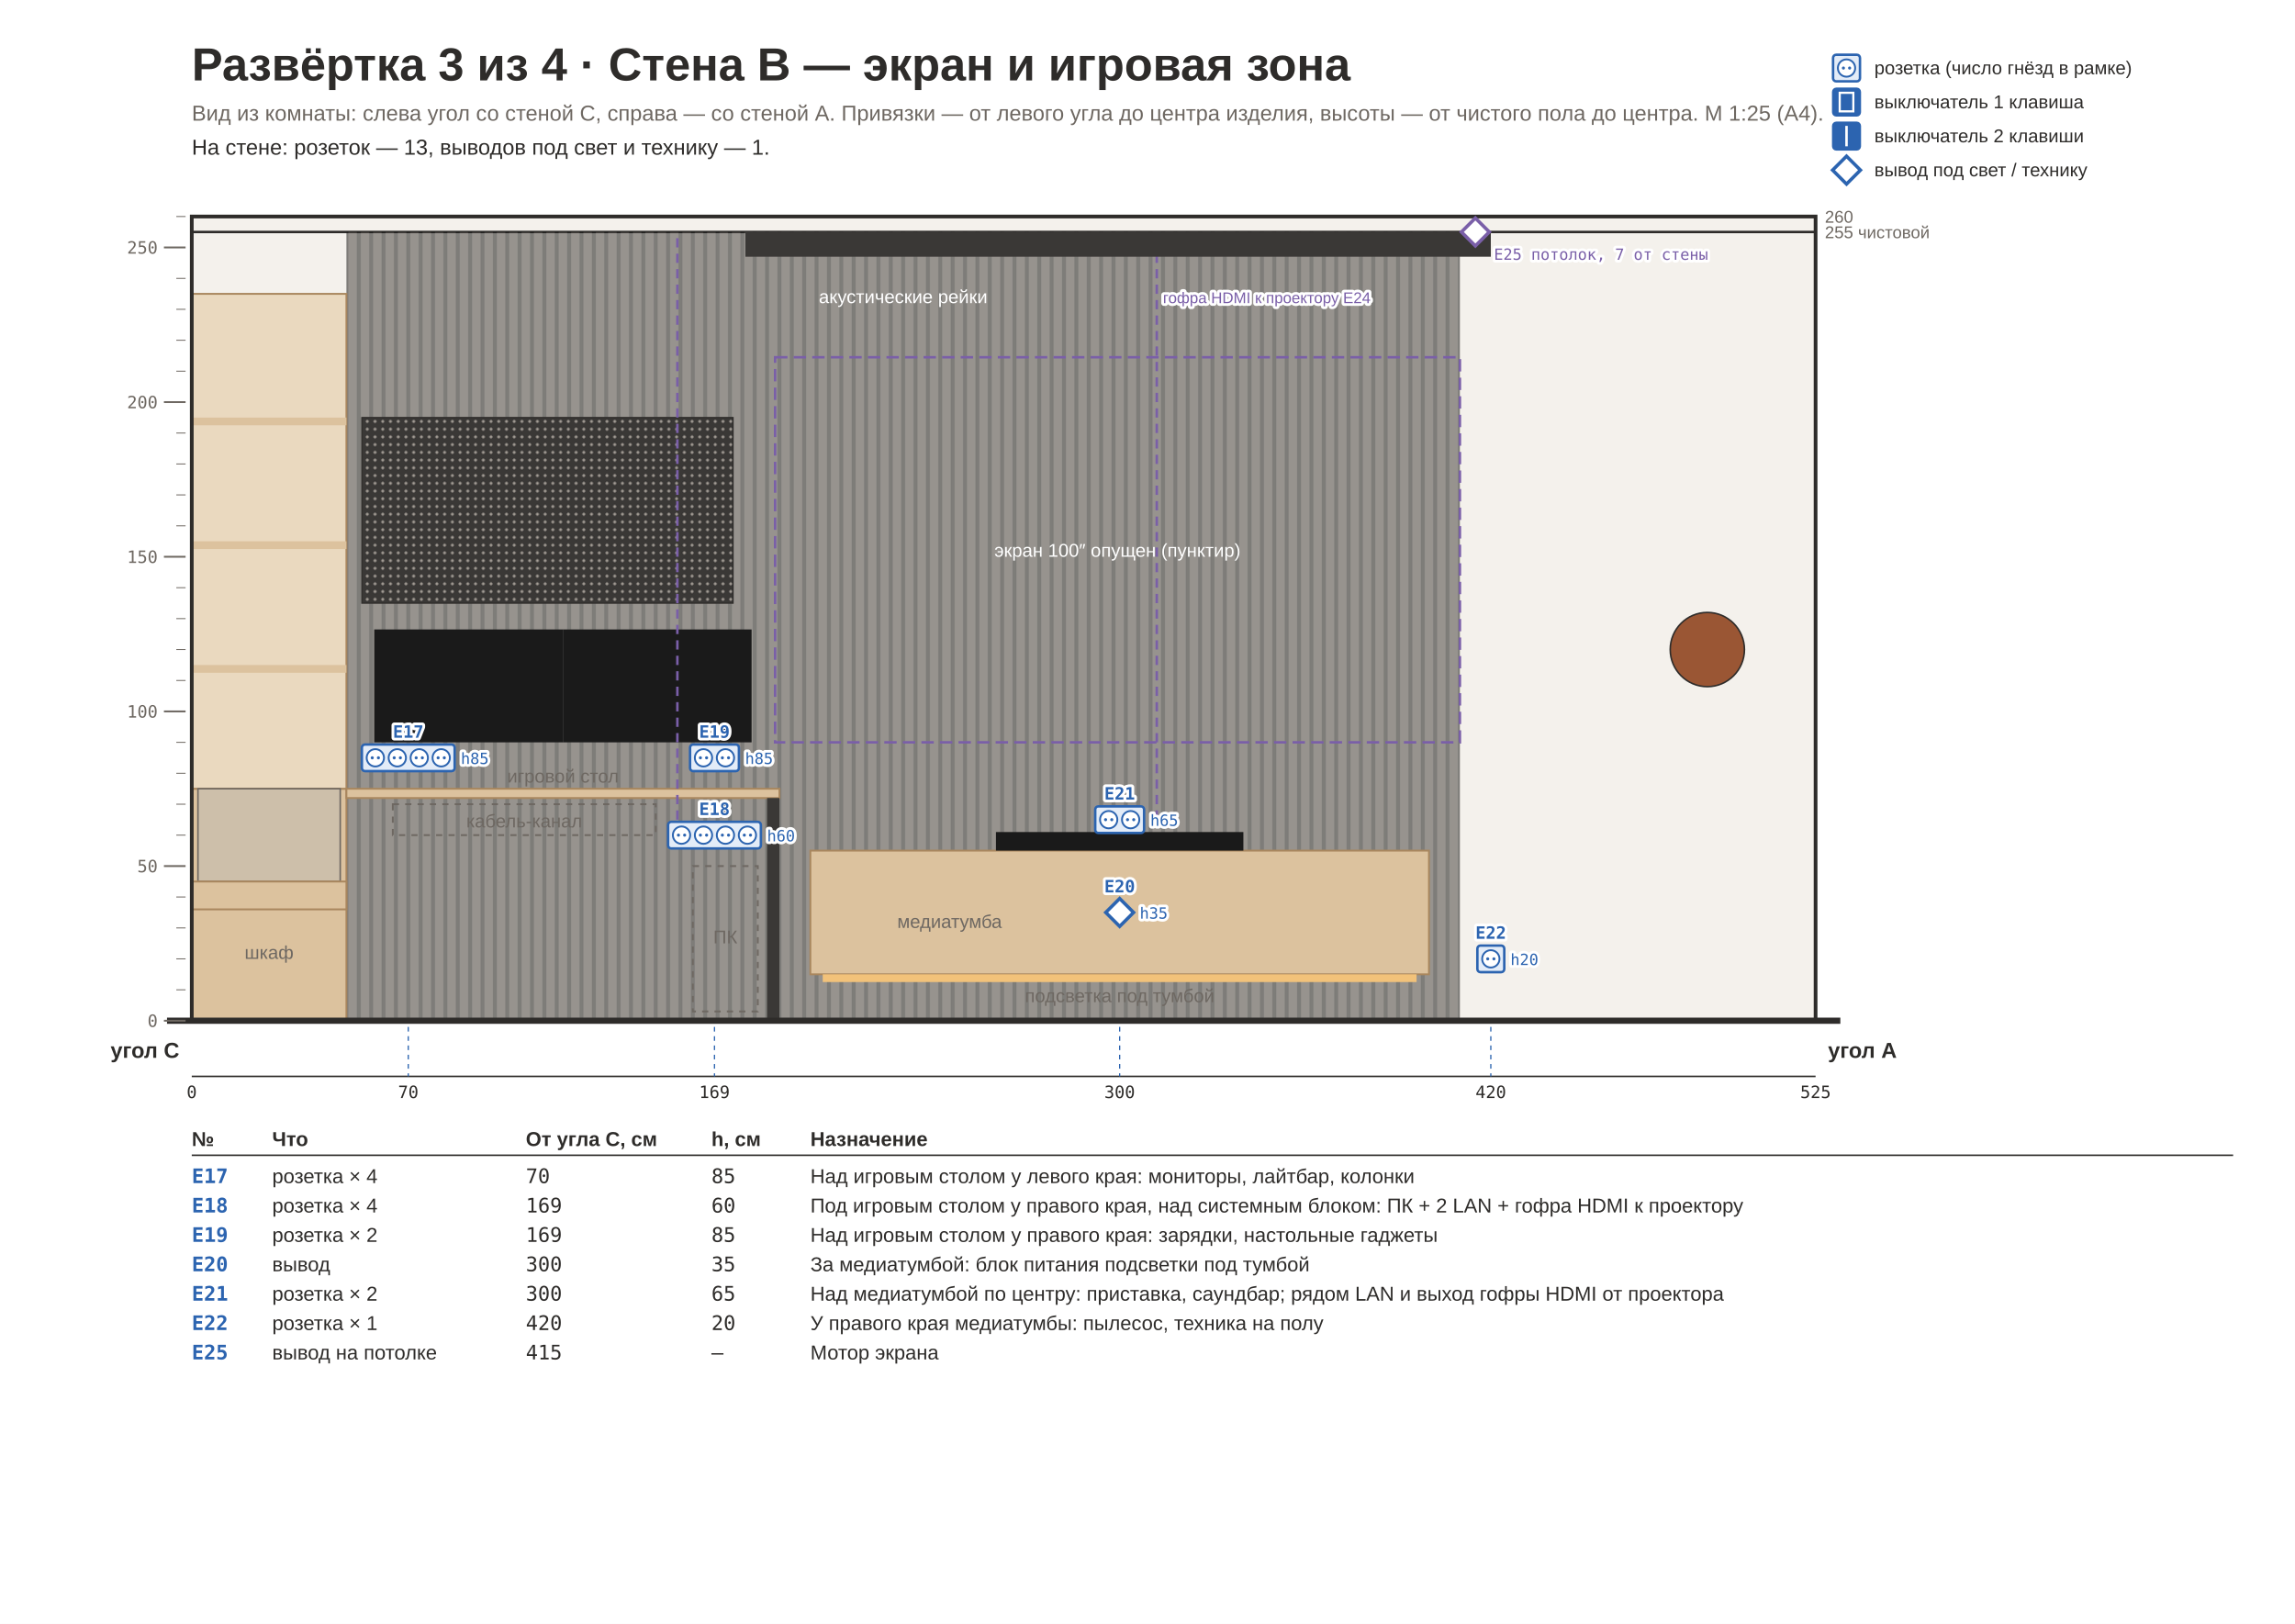
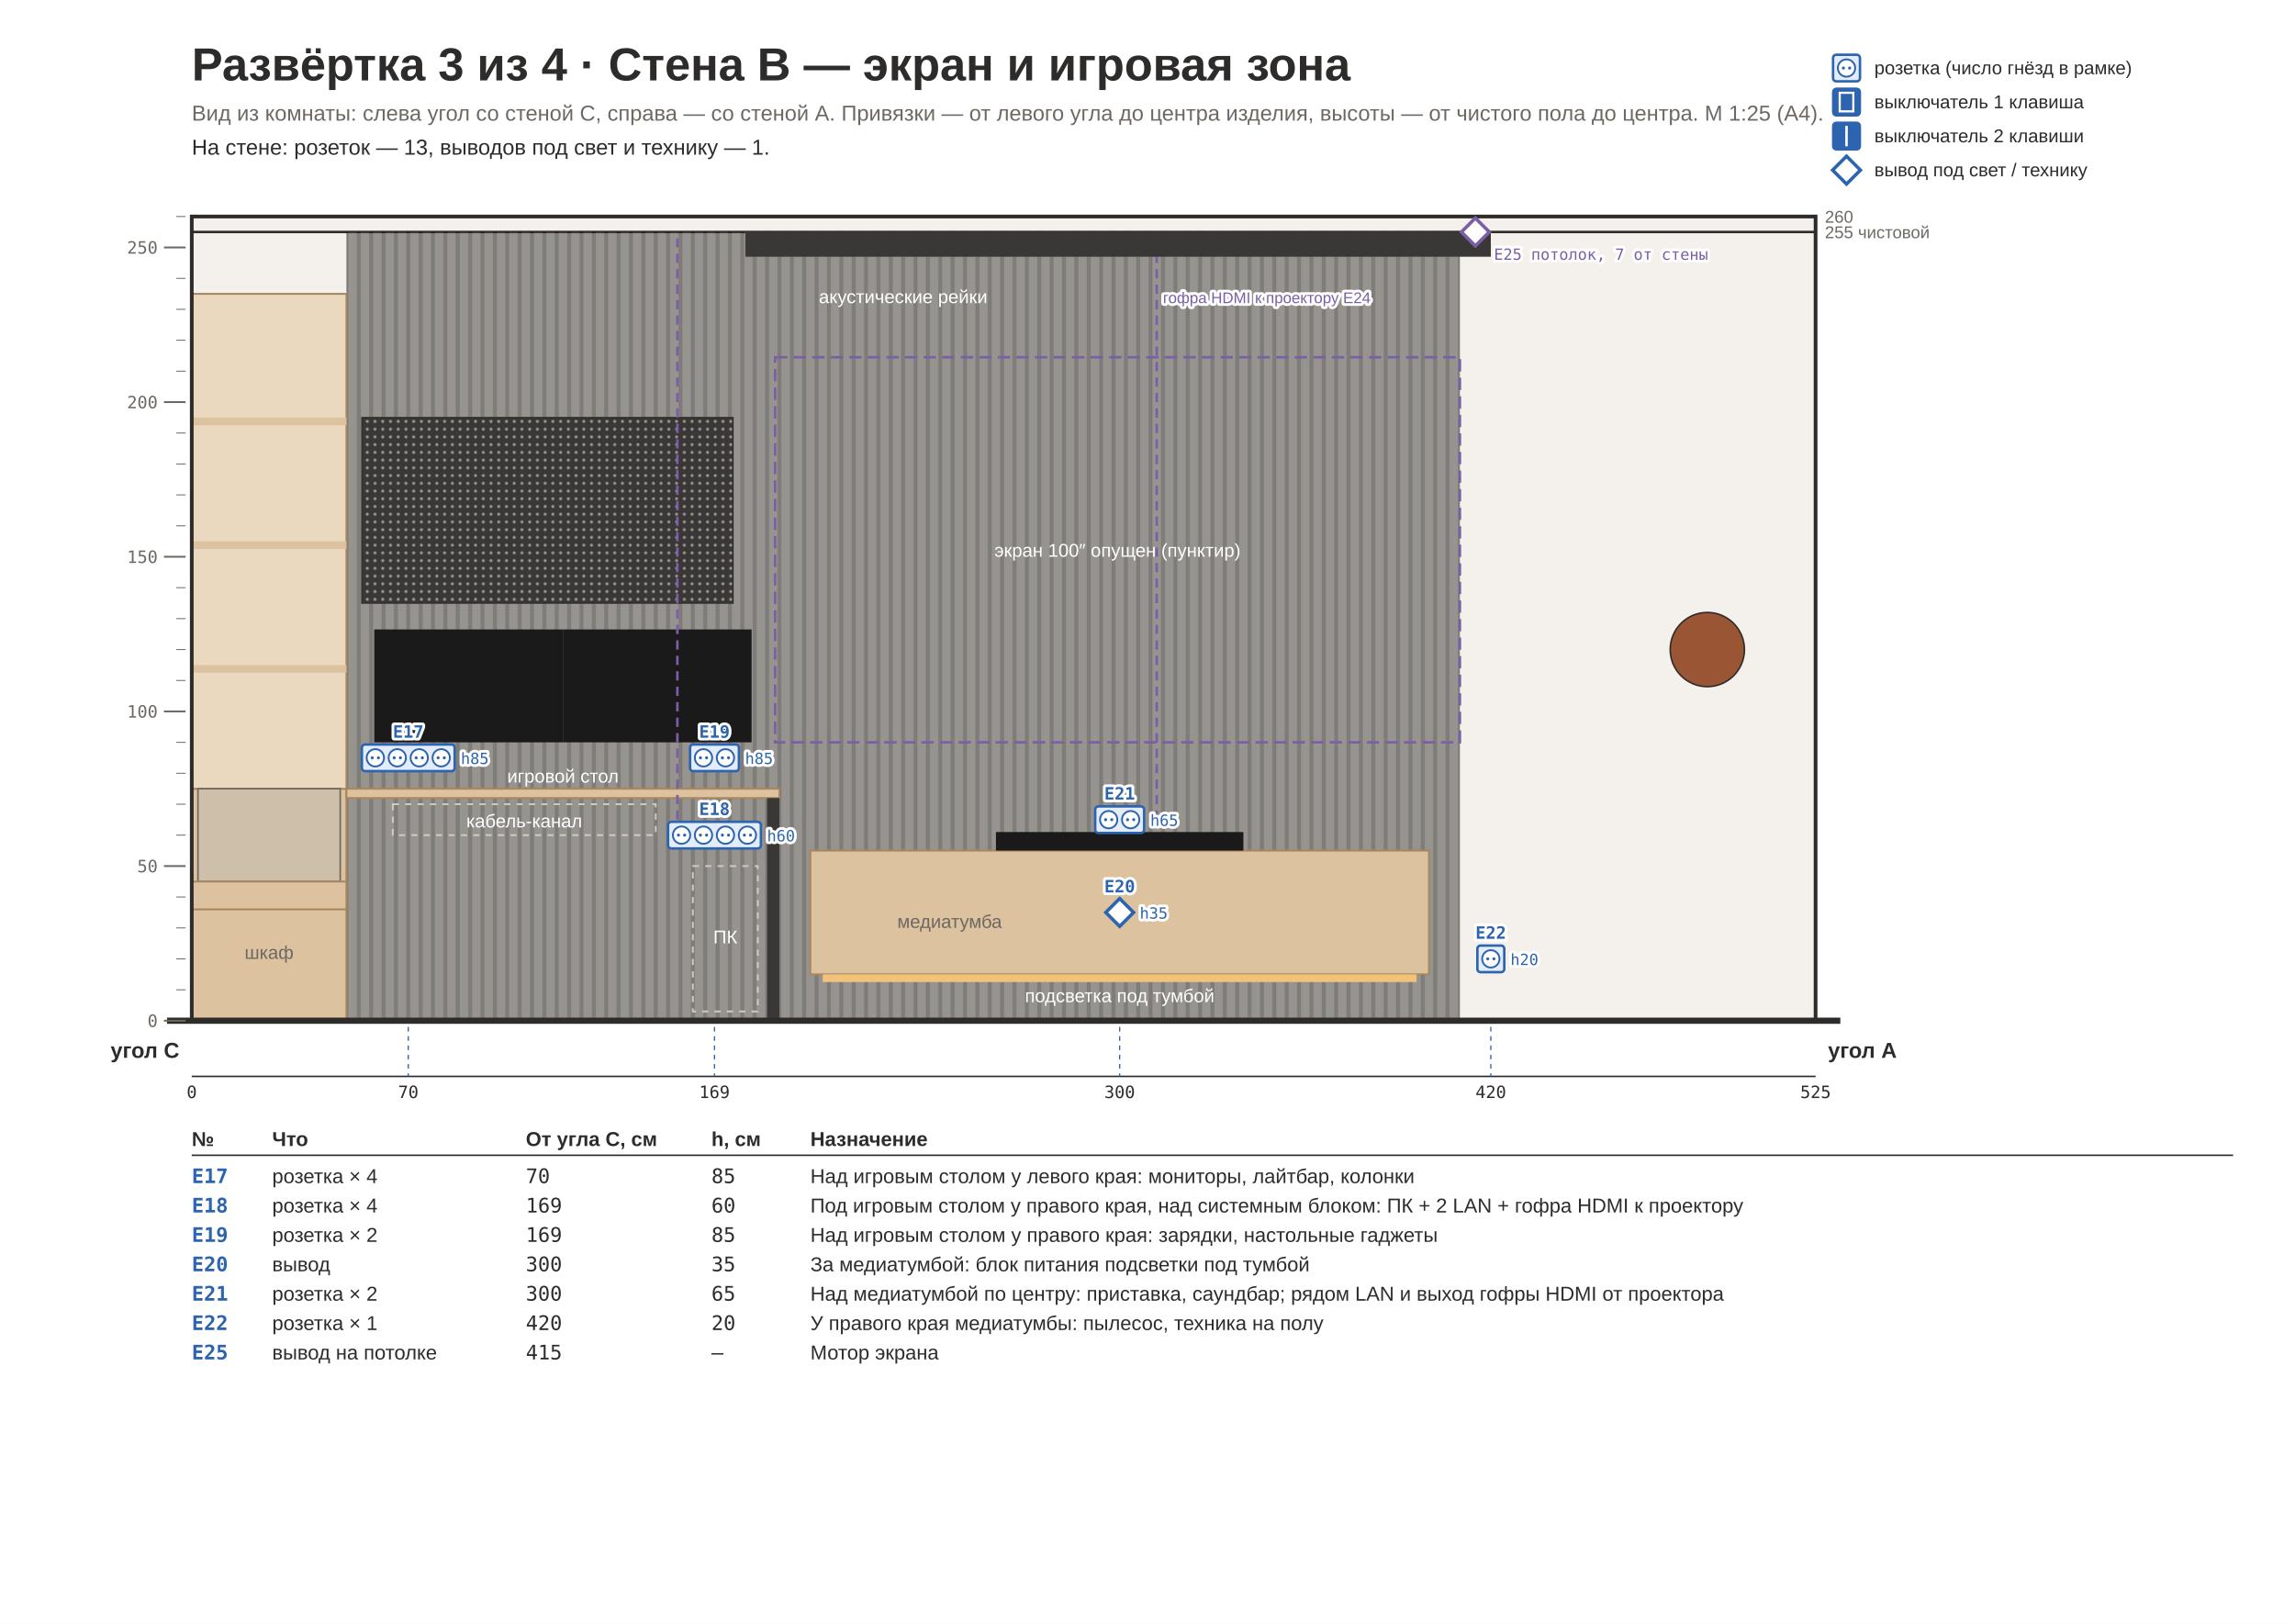
<svg xmlns="http://www.w3.org/2000/svg" viewBox="0 0 742 525" width="296.8mm" height="210mm" font-family="Golos Text, 'PT Sans', Arial, sans-serif">
  <defs>
    <pattern id="slats" width="4" height="4" patternUnits="userSpaceOnUse">
      <rect width="4" height="4" fill="#1E1D1C" />
      <rect x="0.65" width="2.7" height="4" fill="#4A4642" />
    </pattern>
    <pattern id="perf" width="3" height="3" patternUnits="userSpaceOnUse">
      <rect width="3" height="3" fill="#4A4642" />
      <rect x="0.8" y="0.8" width="1.4" height="1.4" fill="#8E8983" />
    </pattern>
    <pattern id="peg" width="2.5" height="2.5" patternUnits="userSpaceOnUse">
      <rect width="2.5" height="2.5" fill="#3A3836" />
      <circle cx="1.25" cy="1.25" r="0.5" fill="#9A948D" />
    </pattern>
  </defs>
  <rect width="742" height="525" fill="#FFFFFF" />
  <text x="62" y="26" font-size="15" font-weight="800" fill="#2E2C2A">Развёртка 3 из 4 · Стена B — экран и игровая зона</text>
  <text x="62" y="39" font-size="7" fill="#6E6862">Вид из комнаты: слева угол со стеной C, справа — со стеной A. Привязки — от левого угла до центра изделия, высоты — от чистого пола до центра. М 1:25 (A4).</text>
  <text x="62" y="50" font-size="7" fill="#2E2C2A">На стене: розеток — 13, выводов под свет и технику — 1.</text>
  <rect x="62" y="70" width="525" height="260" fill="#F4F1EC" stroke="none" />
  <line x1="62" y1="75" x2="587" y2="75" stroke="#2E2C2A" stroke-width="0.8" />
  <line x1="62" y1="70" x2="587" y2="70" stroke="#6E6862" stroke-width="0.5" stroke-dasharray="4 2" />
  <text x="590" y="77" font-size="5.5" fill="#6E6862">255 чистовой</text>
  <text x="590" y="72" font-size="5.5" fill="#6E6862">260</text>
-   <rect x="112" y="75" width="360" height="255" fill="url(#slats)" stroke="none" opacity="0.55" />
-   <text x="292" y="98" font-size="6" fill="#FFFFFF" text-anchor="middle">акустические рейки</text>
-   <rect x="62" y="255" width="50" height="75" fill="#DCC29E" stroke="#A9875E" stroke-width="0.6" />
-   <rect x="62" y="95" width="50" height="160" fill="#EAD9BF" stroke="#A9875E" stroke-width="0.6" />
-   <rect x="62" y="215" width="50" height="2.5" fill="#DCC29E" />
-   <rect x="62" y="175" width="50" height="2.5" fill="#DCC29E" />
-   <rect x="62" y="135" width="50" height="2.5" fill="#DCC29E" />
-   <rect x="64" y="255" width="46" height="30" fill="#CDBFAA" stroke="#6E6862" stroke-width="0.5" />
-   <rect x="62" y="285" width="50" height="9" fill="#DCC29E" stroke="#A9875E" stroke-width="0.6" />
-   <text x="87" y="310" font-size="6" fill="#6E6862" text-anchor="middle">шкаф</text>
-   <rect x="112" y="255" width="140" height="3" fill="#DCC29E" stroke="#A9875E" stroke-width="0.6" />
-   <rect x="248" y="258" width="4" height="72" fill="#3A3836" />
-   <rect x="224" y="280" width="21" height="47" fill="none" stroke="#6E6862" stroke-width="0.6" stroke-dasharray="2 2" />
-   <text x="234.5" y="305" font-size="6" fill="#6E6862" text-anchor="middle">ПК</text>
-   <rect x="127" y="260" width="85" height="10" fill="none" stroke="#6E6862" stroke-width="0.6" stroke-dasharray="2 2" />
-   <text x="169.5" y="267.5" font-size="6" fill="#6E6862" text-anchor="middle">кабель-канал</text>
-   <rect x="182" y="203.5" width="61" height="36.5" fill="#1A1A1A" />
-   <rect x="121" y="203.5" width="61" height="36.5" fill="#1A1A1A" />
-   <rect x="117" y="135" width="120" height="60" fill="url(#peg)" stroke="#2E2C2A" stroke-width="0.4" />
-   <text x="182" y="253" font-size="6" fill="#6E6862" text-anchor="middle">игровой стол</text>
-   <rect x="262" y="275" width="200" height="40" fill="#DCC29E" stroke="#A9875E" stroke-width="0.6" />
-   <rect x="322" y="269" width="80" height="6" fill="#1A1A1A" />
-   <text x="307" y="300" font-size="6" fill="#6E6862" text-anchor="middle">медиатумба</text>
-   <rect x="266" y="315" width="192" height="2.5" fill="#F2C27A" stroke="none" />
-   <text x="362" y="324" font-size="6" fill="#6E6862" text-anchor="middle">подсветка под тумбой</text>
-   <line x1="374" y1="265" x2="374" y2="75" stroke="#7A5FA8" stroke-width="0.8" stroke-dasharray="3 2" />
-   <line x1="219" y1="270" x2="219" y2="75" stroke="#7A5FA8" stroke-width="0.8" stroke-dasharray="3 2" />
-   <text x="376" y="98" font-size="5" fill="#7A5FA8" stroke="#FFFFFF" stroke-width="1.8" stroke-linejoin="round" paint-order="stroke">гофра HDMI к проектору E24</text>
-   <rect x="241" y="75" width="241" height="8" fill="#3A3836" />
-   <rect x="250.6" y="115.5" width="221.4" height="124.5" fill="none" stroke="#7A5FA8" stroke-width="0.8" stroke-dasharray="4 2" />
-   <text x="361.3" y="180" font-size="6" fill="#FFFFFF" text-anchor="middle">экран 100″ опущен (пунктир)</text>
-   <circle cx="552" cy="210" r="12" fill="#9A5634" stroke="#2E2C2A" stroke-width="0.5" />
+   <g class="furniture">
+     <rect x="112" y="75" width="360" height="255" fill="url(#slats)" stroke="none" opacity="0.55" />
+     <text x="292" y="98" font-size="6" fill="#FFFFFF" text-anchor="middle">акустические рейки</text>
+     <rect x="62" y="255" width="50" height="75" fill="#DCC29E" stroke="#A9875E" stroke-width="0.6" />
+     <rect x="62" y="95" width="50" height="160" fill="#EAD9BF" stroke="#A9875E" stroke-width="0.6" />
+     <rect x="62" y="215" width="50" height="2.5" fill="#DCC29E" />
+     <rect x="62" y="175" width="50" height="2.5" fill="#DCC29E" />
+     <rect x="62" y="135" width="50" height="2.5" fill="#DCC29E" />
+     <rect x="64" y="255" width="46" height="30" fill="#CDBFAA" stroke="#6E6862" stroke-width="0.5" />
+     <rect x="62" y="285" width="50" height="9" fill="#DCC29E" stroke="#A9875E" stroke-width="0.6" />
+     <text x="87" y="310" font-size="6" fill="#6E6862" text-anchor="middle">шкаф</text>
+     <rect x="112" y="255" width="140" height="3" fill="#DCC29E" stroke="#A9875E" stroke-width="0.6" />
+     <rect x="248" y="258" width="4" height="72" fill="#3A3836" />
+     <rect x="224" y="280" width="21" height="47" fill="none" stroke="#CFC9C0" stroke-width="0.6" stroke-dasharray="2 2" />
+     <text x="234.5" y="305" font-size="6" fill="#FFFFFF" text-anchor="middle">ПК</text>
+     <rect x="127" y="260" width="85" height="10" fill="none" stroke="#CFC9C0" stroke-width="0.6" stroke-dasharray="2 2" />
+     <text x="169.5" y="267.5" font-size="6" fill="#FFFFFF" text-anchor="middle">кабель-канал</text>
+     <rect x="182" y="203.5" width="61" height="36.5" fill="#1A1A1A" />
+     <rect x="121" y="203.5" width="61" height="36.5" fill="#1A1A1A" />
+     <rect x="117" y="135" width="120" height="60" fill="url(#peg)" stroke="#2E2C2A" stroke-width="0.4" />
+     <text x="182" y="253" font-size="6" fill="#FFFFFF" text-anchor="middle">игровой стол</text>
+     <rect x="262" y="275" width="200" height="40" fill="#DCC29E" stroke="#A9875E" stroke-width="0.6" />
+     <rect x="322" y="269" width="80" height="6" fill="#1A1A1A" />
+     <text x="307" y="300" font-size="6" fill="#6E6862" text-anchor="middle">медиатумба</text>
+     <rect x="266" y="315" width="192" height="2.5" fill="#F2C27A" stroke="none" />
+     <text x="362" y="324" font-size="6" fill="#FFFFFF" text-anchor="middle">подсветка под тумбой</text>
+     <line x1="374" y1="265" x2="374" y2="75" stroke="#7A5FA8" stroke-width="0.8" stroke-dasharray="3 2" />
+     <line x1="219" y1="270" x2="219" y2="75" stroke="#7A5FA8" stroke-width="0.8" stroke-dasharray="3 2" />
+     <text x="376" y="98" font-size="5" fill="#7A5FA8" stroke="#FFFFFF" stroke-width="1.8" stroke-linejoin="round" paint-order="stroke">гофра HDMI к проектору E24</text>
+     <rect x="241" y="75" width="241" height="8" fill="#3A3836" />
+     <rect x="250.6" y="115.5" width="221.4" height="124.5" fill="none" stroke="#7A5FA8" stroke-width="0.8" stroke-dasharray="4 2" />
+     <text x="361.3" y="180" font-size="6" fill="#FFFFFF" text-anchor="middle">экран 100″ опущен (пунктир)</text>
+     <circle cx="552" cy="210" r="12" fill="#9A5634" stroke="#2E2C2A" stroke-width="0.5" />
+   </g>
  <rect x="62" y="70" width="525" height="260" fill="none" stroke="#2E2C2A" stroke-width="1.2" />
  <line x1="54" y1="330" x2="595" y2="330" stroke="#2E2C2A" stroke-width="2" />
  <text x="58" y="342" font-size="7" font-weight="700" text-anchor="end" fill="#2E2C2A">угол C</text>
  <text x="591" y="342" font-size="7" font-weight="700" fill="#2E2C2A">угол A</text>
  <line x1="53" y1="330" x2="60" y2="330" stroke="#6E6862" stroke-width="0.6" />
  <text x="51" y="332" font-family="'JetBrains Mono', 'DejaVu Sans Mono', monospace" font-size="5.5" text-anchor="end" fill="#6E6862">0</text>
  <line x1="57" y1="320" x2="60" y2="320" stroke="#6E6862" stroke-width="0.3" />
  <line x1="57" y1="310" x2="60" y2="310" stroke="#6E6862" stroke-width="0.3" />
  <line x1="57" y1="300" x2="60" y2="300" stroke="#6E6862" stroke-width="0.3" />
  <line x1="57" y1="290" x2="60" y2="290" stroke="#6E6862" stroke-width="0.3" />
  <line x1="53" y1="280" x2="60" y2="280" stroke="#6E6862" stroke-width="0.6" />
  <text x="51" y="282" font-family="'JetBrains Mono', 'DejaVu Sans Mono', monospace" font-size="5.5" text-anchor="end" fill="#6E6862">50</text>
  <line x1="57" y1="270" x2="60" y2="270" stroke="#6E6862" stroke-width="0.3" />
  <line x1="57" y1="260" x2="60" y2="260" stroke="#6E6862" stroke-width="0.3" />
  <line x1="57" y1="250" x2="60" y2="250" stroke="#6E6862" stroke-width="0.3" />
  <line x1="57" y1="240" x2="60" y2="240" stroke="#6E6862" stroke-width="0.3" />
  <line x1="53" y1="230" x2="60" y2="230" stroke="#6E6862" stroke-width="0.6" />
  <text x="51" y="232" font-family="'JetBrains Mono', 'DejaVu Sans Mono', monospace" font-size="5.5" text-anchor="end" fill="#6E6862">100</text>
  <line x1="57" y1="220" x2="60" y2="220" stroke="#6E6862" stroke-width="0.3" />
  <line x1="57" y1="210" x2="60" y2="210" stroke="#6E6862" stroke-width="0.3" />
  <line x1="57" y1="200" x2="60" y2="200" stroke="#6E6862" stroke-width="0.3" />
  <line x1="57" y1="190" x2="60" y2="190" stroke="#6E6862" stroke-width="0.3" />
  <line x1="53" y1="180" x2="60" y2="180" stroke="#6E6862" stroke-width="0.6" />
  <text x="51" y="182" font-family="'JetBrains Mono', 'DejaVu Sans Mono', monospace" font-size="5.5" text-anchor="end" fill="#6E6862">150</text>
  <line x1="57" y1="170" x2="60" y2="170" stroke="#6E6862" stroke-width="0.3" />
  <line x1="57" y1="160" x2="60" y2="160" stroke="#6E6862" stroke-width="0.3" />
  <line x1="57" y1="150" x2="60" y2="150" stroke="#6E6862" stroke-width="0.3" />
  <line x1="57" y1="140" x2="60" y2="140" stroke="#6E6862" stroke-width="0.3" />
  <line x1="53" y1="130" x2="60" y2="130" stroke="#6E6862" stroke-width="0.6" />
  <text x="51" y="132" font-family="'JetBrains Mono', 'DejaVu Sans Mono', monospace" font-size="5.5" text-anchor="end" fill="#6E6862">200</text>
  <line x1="57" y1="120" x2="60" y2="120" stroke="#6E6862" stroke-width="0.3" />
  <line x1="57" y1="110" x2="60" y2="110" stroke="#6E6862" stroke-width="0.3" />
  <line x1="57" y1="100" x2="60" y2="100" stroke="#6E6862" stroke-width="0.3" />
  <line x1="57" y1="90" x2="60" y2="90" stroke="#6E6862" stroke-width="0.3" />
  <line x1="53" y1="80" x2="60" y2="80" stroke="#6E6862" stroke-width="0.6" />
  <text x="51" y="82" font-family="'JetBrains Mono', 'DejaVu Sans Mono', monospace" font-size="5.5" text-anchor="end" fill="#6E6862">250</text>
  <line x1="57" y1="70" x2="60" y2="70" stroke="#6E6862" stroke-width="0.3" />
-   <rect x="117" y="240.7" width="30" height="8.6" rx="1" fill="#E3ECF8" stroke="#2C64B0" stroke-width="0.8" />
-   <circle cx="121.35" cy="245" r="2.8" fill="#FFFFFF" stroke="#2C64B0" stroke-width="0.6" />
-   <circle cx="120.35" cy="245" r="0.5" fill="#2C64B0" />
-   <circle cx="122.35" cy="245" r="0.5" fill="#2C64B0" />
-   <circle cx="128.45" cy="245" r="2.8" fill="#FFFFFF" stroke="#2C64B0" stroke-width="0.6" />
-   <circle cx="127.45" cy="245" r="0.5" fill="#2C64B0" />
-   <circle cx="129.45" cy="245" r="0.5" fill="#2C64B0" />
-   <circle cx="135.55" cy="245" r="2.8" fill="#FFFFFF" stroke="#2C64B0" stroke-width="0.6" />
-   <circle cx="134.55" cy="245" r="0.5" fill="#2C64B0" />
-   <circle cx="136.55" cy="245" r="0.5" fill="#2C64B0" />
-   <circle cx="142.65" cy="245" r="2.8" fill="#FFFFFF" stroke="#2C64B0" stroke-width="0.6" />
-   <circle cx="141.65" cy="245" r="0.5" fill="#2C64B0" />
-   <circle cx="143.65" cy="245" r="0.5" fill="#2C64B0" />
-   <rect x="216" y="265.7" width="30" height="8.6" rx="1" fill="#E3ECF8" stroke="#2C64B0" stroke-width="0.8" />
-   <circle cx="220.35" cy="270" r="2.8" fill="#FFFFFF" stroke="#2C64B0" stroke-width="0.6" />
-   <circle cx="219.35" cy="270" r="0.5" fill="#2C64B0" />
-   <circle cx="221.35" cy="270" r="0.5" fill="#2C64B0" />
-   <circle cx="227.45" cy="270" r="2.8" fill="#FFFFFF" stroke="#2C64B0" stroke-width="0.6" />
-   <circle cx="226.45" cy="270" r="0.5" fill="#2C64B0" />
-   <circle cx="228.45" cy="270" r="0.5" fill="#2C64B0" />
-   <circle cx="234.55" cy="270" r="2.8" fill="#FFFFFF" stroke="#2C64B0" stroke-width="0.6" />
-   <circle cx="233.55" cy="270" r="0.5" fill="#2C64B0" />
-   <circle cx="235.55" cy="270" r="0.5" fill="#2C64B0" />
-   <circle cx="241.65" cy="270" r="2.8" fill="#FFFFFF" stroke="#2C64B0" stroke-width="0.6" />
-   <circle cx="240.65" cy="270" r="0.5" fill="#2C64B0" />
-   <circle cx="242.65" cy="270" r="0.5" fill="#2C64B0" />
-   <rect x="223.1" y="240.7" width="15.8" height="8.6" rx="1" fill="#E3ECF8" stroke="#2C64B0" stroke-width="0.8" />
-   <circle cx="227.45" cy="245" r="2.8" fill="#FFFFFF" stroke="#2C64B0" stroke-width="0.6" />
-   <circle cx="226.45" cy="245" r="0.5" fill="#2C64B0" />
-   <circle cx="228.45" cy="245" r="0.5" fill="#2C64B0" />
-   <circle cx="234.55" cy="245" r="2.8" fill="#FFFFFF" stroke="#2C64B0" stroke-width="0.6" />
-   <circle cx="233.55" cy="245" r="0.5" fill="#2C64B0" />
-   <circle cx="235.55" cy="245" r="0.5" fill="#2C64B0" />
-   <path d="M 362 290.5 L 366.5 295 L 362 299.5 L 357.5 295 Z" fill="#FFFFFF" stroke="#2C64B0" stroke-width="1.1" />
-   <rect x="354.1" y="260.7" width="15.8" height="8.6" rx="1" fill="#E3ECF8" stroke="#2C64B0" stroke-width="0.8" />
-   <circle cx="358.45" cy="265" r="2.8" fill="#FFFFFF" stroke="#2C64B0" stroke-width="0.6" />
-   <circle cx="357.45" cy="265" r="0.5" fill="#2C64B0" />
-   <circle cx="359.45" cy="265" r="0.5" fill="#2C64B0" />
-   <circle cx="365.55" cy="265" r="2.8" fill="#FFFFFF" stroke="#2C64B0" stroke-width="0.6" />
-   <circle cx="364.55" cy="265" r="0.5" fill="#2C64B0" />
-   <circle cx="366.55" cy="265" r="0.5" fill="#2C64B0" />
-   <rect x="477.65" y="305.7" width="8.7" height="8.6" rx="1" fill="#E3ECF8" stroke="#2C64B0" stroke-width="0.8" />
-   <circle cx="482" cy="310" r="2.8" fill="#FFFFFF" stroke="#2C64B0" stroke-width="0.6" />
-   <circle cx="481" cy="310" r="0.5" fill="#2C64B0" />
-   <circle cx="483" cy="310" r="0.5" fill="#2C64B0" />
-   <text x="132" y="238.5" font-family="'JetBrains Mono', 'DejaVu Sans Mono', monospace" font-size="5.5" font-weight="700" text-anchor="middle" fill="#2C64B0" stroke="#FFFFFF" stroke-width="1.8" stroke-linejoin="round" paint-order="stroke">E17</text>
-   <text x="149" y="247" font-family="'JetBrains Mono', 'DejaVu Sans Mono', monospace" font-size="5" fill="#2C64B0" stroke="#FFFFFF" stroke-width="1.8" stroke-linejoin="round" paint-order="stroke">h85</text>
-   <text x="231" y="263.5" font-family="'JetBrains Mono', 'DejaVu Sans Mono', monospace" font-size="5.5" font-weight="700" text-anchor="middle" fill="#2C64B0" stroke="#FFFFFF" stroke-width="1.8" stroke-linejoin="round" paint-order="stroke">E18</text>
-   <text x="248" y="272" font-family="'JetBrains Mono', 'DejaVu Sans Mono', monospace" font-size="5" fill="#2C64B0" stroke="#FFFFFF" stroke-width="1.8" stroke-linejoin="round" paint-order="stroke">h60</text>
-   <text x="231" y="238.5" font-family="'JetBrains Mono', 'DejaVu Sans Mono', monospace" font-size="5.5" font-weight="700" text-anchor="middle" fill="#2C64B0" stroke="#FFFFFF" stroke-width="1.8" stroke-linejoin="round" paint-order="stroke">E19</text>
-   <text x="240.9" y="247" font-family="'JetBrains Mono', 'DejaVu Sans Mono', monospace" font-size="5" fill="#2C64B0" stroke="#FFFFFF" stroke-width="1.8" stroke-linejoin="round" paint-order="stroke">h85</text>
-   <text x="362" y="288.5" font-family="'JetBrains Mono', 'DejaVu Sans Mono', monospace" font-size="5.5" font-weight="700" text-anchor="middle" fill="#2C64B0" stroke="#FFFFFF" stroke-width="1.8" stroke-linejoin="round" paint-order="stroke">E20</text>
-   <text x="368.5" y="297" font-family="'JetBrains Mono', 'DejaVu Sans Mono', monospace" font-size="5" fill="#2C64B0" stroke="#FFFFFF" stroke-width="1.8" stroke-linejoin="round" paint-order="stroke">h35</text>
-   <text x="362" y="258.5" font-family="'JetBrains Mono', 'DejaVu Sans Mono', monospace" font-size="5.5" font-weight="700" text-anchor="middle" fill="#2C64B0" stroke="#FFFFFF" stroke-width="1.8" stroke-linejoin="round" paint-order="stroke">E21</text>
-   <text x="371.9" y="267" font-family="'JetBrains Mono', 'DejaVu Sans Mono', monospace" font-size="5" fill="#2C64B0" stroke="#FFFFFF" stroke-width="1.8" stroke-linejoin="round" paint-order="stroke">h65</text>
-   <text x="482" y="303.5" font-family="'JetBrains Mono', 'DejaVu Sans Mono', monospace" font-size="5.5" font-weight="700" text-anchor="middle" fill="#2C64B0" stroke="#FFFFFF" stroke-width="1.8" stroke-linejoin="round" paint-order="stroke">E22</text>
-   <text x="488.35" y="312" font-family="'JetBrains Mono', 'DejaVu Sans Mono', monospace" font-size="5" fill="#2C64B0" stroke="#FFFFFF" stroke-width="1.8" stroke-linejoin="round" paint-order="stroke">h20</text>
  <line x1="62" y1="348" x2="587" y2="348" stroke="#2E2C2A" stroke-width="0.5" />
  <text x="62" y="355" font-family="'JetBrains Mono', 'DejaVu Sans Mono', monospace" font-size="5.5" text-anchor="middle" fill="#2E2C2A">0</text>
-   <line x1="132" y1="332" x2="132" y2="348" stroke="#2C64B0" stroke-width="0.4" stroke-dasharray="1.5 1.5" />
-   <text x="132" y="355" font-family="'JetBrains Mono', 'DejaVu Sans Mono', monospace" font-size="5.5" text-anchor="middle" fill="#2E2C2A">70</text>
-   <line x1="231" y1="332" x2="231" y2="348" stroke="#2C64B0" stroke-width="0.4" stroke-dasharray="1.5 1.5" />
-   <text x="231" y="355" font-family="'JetBrains Mono', 'DejaVu Sans Mono', monospace" font-size="5.5" text-anchor="middle" fill="#2E2C2A">169</text>
-   <line x1="362" y1="332" x2="362" y2="348" stroke="#2C64B0" stroke-width="0.4" stroke-dasharray="1.5 1.5" />
-   <text x="362" y="355" font-family="'JetBrains Mono', 'DejaVu Sans Mono', monospace" font-size="5.5" text-anchor="middle" fill="#2E2C2A">300</text>
-   <line x1="482" y1="332" x2="482" y2="348" stroke="#2C64B0" stroke-width="0.4" stroke-dasharray="1.5 1.5" />
-   <text x="482" y="355" font-family="'JetBrains Mono', 'DejaVu Sans Mono', monospace" font-size="5.5" text-anchor="middle" fill="#2E2C2A">420</text>
+   <line class="dim-tick" data-ids="E17" x1="132" y1="332" x2="132" y2="348" stroke="#2C64B0" stroke-width="0.4" stroke-dasharray="1.5 1.5" />
+   <text class="dim-value" data-ids="E17" x="132" y="355" font-family="'JetBrains Mono', 'DejaVu Sans Mono', monospace" font-size="5.5" text-anchor="middle" fill="#2E2C2A">70</text>
+   <line class="dim-tick" data-ids="E18 E19" x1="231" y1="332" x2="231" y2="348" stroke="#2C64B0" stroke-width="0.4" stroke-dasharray="1.5 1.5" />
+   <text class="dim-value" data-ids="E18 E19" x="231" y="355" font-family="'JetBrains Mono', 'DejaVu Sans Mono', monospace" font-size="5.5" text-anchor="middle" fill="#2E2C2A">169</text>
+   <line class="dim-tick" data-ids="E20 E21" x1="362" y1="332" x2="362" y2="348" stroke="#2C64B0" stroke-width="0.4" stroke-dasharray="1.5 1.5" />
+   <text class="dim-value" data-ids="E20 E21" x="362" y="355" font-family="'JetBrains Mono', 'DejaVu Sans Mono', monospace" font-size="5.5" text-anchor="middle" fill="#2E2C2A">300</text>
+   <line class="dim-tick" data-ids="E22" x1="482" y1="332" x2="482" y2="348" stroke="#2C64B0" stroke-width="0.4" stroke-dasharray="1.5 1.5" />
+   <text class="dim-value" data-ids="E22" x="482" y="355" font-family="'JetBrains Mono', 'DejaVu Sans Mono', monospace" font-size="5.5" text-anchor="middle" fill="#2E2C2A">420</text>
  <text x="587" y="355" font-family="'JetBrains Mono', 'DejaVu Sans Mono', monospace" font-size="5.5" text-anchor="middle" fill="#2E2C2A">525</text>
-   <path d="M 477 70.5 L 481.5 75 L 477 79.5 L 472.5 75 Z" fill="#FFFFFF" stroke="#7A5FA8" stroke-width="1.1" />
-   <text x="483" y="84" font-family="'JetBrains Mono', 'DejaVu Sans Mono', monospace" font-size="5" fill="#7A5FA8" stroke="#FFFFFF" stroke-width="1.8" stroke-linejoin="round" paint-order="stroke">E25 потолок, 7 от стены</text>
+   <g class="pt pt-socket" data-id="E17">
+     <rect x="117" y="240.7" width="30" height="8.6" rx="1" fill="#E3ECF8" stroke="#2C64B0" stroke-width="0.8" />
+     <circle cx="121.35" cy="245" r="2.8" fill="#FFFFFF" stroke="#2C64B0" stroke-width="0.6" />
+     <circle cx="120.35" cy="245" r="0.5" fill="#2C64B0" />
+     <circle cx="122.35" cy="245" r="0.5" fill="#2C64B0" />
+     <circle cx="128.45" cy="245" r="2.8" fill="#FFFFFF" stroke="#2C64B0" stroke-width="0.6" />
+     <circle cx="127.45" cy="245" r="0.5" fill="#2C64B0" />
+     <circle cx="129.45" cy="245" r="0.5" fill="#2C64B0" />
+     <circle cx="135.55" cy="245" r="2.8" fill="#FFFFFF" stroke="#2C64B0" stroke-width="0.6" />
+     <circle cx="134.55" cy="245" r="0.5" fill="#2C64B0" />
+     <circle cx="136.55" cy="245" r="0.5" fill="#2C64B0" />
+     <circle cx="142.65" cy="245" r="2.8" fill="#FFFFFF" stroke="#2C64B0" stroke-width="0.6" />
+     <circle cx="141.65" cy="245" r="0.5" fill="#2C64B0" />
+     <circle cx="143.65" cy="245" r="0.5" fill="#2C64B0" />
+   </g>
+   <g class="pt pt-socket" data-id="E18">
+     <rect x="216" y="265.7" width="30" height="8.6" rx="1" fill="#E3ECF8" stroke="#2C64B0" stroke-width="0.8" />
+     <circle cx="220.35" cy="270" r="2.8" fill="#FFFFFF" stroke="#2C64B0" stroke-width="0.6" />
+     <circle cx="219.35" cy="270" r="0.5" fill="#2C64B0" />
+     <circle cx="221.35" cy="270" r="0.5" fill="#2C64B0" />
+     <circle cx="227.45" cy="270" r="2.8" fill="#FFFFFF" stroke="#2C64B0" stroke-width="0.6" />
+     <circle cx="226.45" cy="270" r="0.5" fill="#2C64B0" />
+     <circle cx="228.45" cy="270" r="0.5" fill="#2C64B0" />
+     <circle cx="234.55" cy="270" r="2.8" fill="#FFFFFF" stroke="#2C64B0" stroke-width="0.6" />
+     <circle cx="233.55" cy="270" r="0.5" fill="#2C64B0" />
+     <circle cx="235.55" cy="270" r="0.5" fill="#2C64B0" />
+     <circle cx="241.65" cy="270" r="2.8" fill="#FFFFFF" stroke="#2C64B0" stroke-width="0.6" />
+     <circle cx="240.65" cy="270" r="0.5" fill="#2C64B0" />
+     <circle cx="242.65" cy="270" r="0.5" fill="#2C64B0" />
+   </g>
+   <g class="pt pt-socket" data-id="E19">
+     <rect x="223.1" y="240.7" width="15.8" height="8.6" rx="1" fill="#E3ECF8" stroke="#2C64B0" stroke-width="0.8" />
+     <circle cx="227.45" cy="245" r="2.8" fill="#FFFFFF" stroke="#2C64B0" stroke-width="0.6" />
+     <circle cx="226.45" cy="245" r="0.5" fill="#2C64B0" />
+     <circle cx="228.45" cy="245" r="0.5" fill="#2C64B0" />
+     <circle cx="234.55" cy="245" r="2.8" fill="#FFFFFF" stroke="#2C64B0" stroke-width="0.6" />
+     <circle cx="233.55" cy="245" r="0.5" fill="#2C64B0" />
+     <circle cx="235.55" cy="245" r="0.5" fill="#2C64B0" />
+   </g>
+   <g class="pt pt-out" data-id="E20">
+     <path d="M 362 290.5 L 366.5 295 L 362 299.5 L 357.5 295 Z" fill="#FFFFFF" stroke="#2C64B0" stroke-width="1.1" />
+   </g>
+   <g class="pt pt-socket" data-id="E21">
+     <rect x="354.1" y="260.7" width="15.8" height="8.6" rx="1" fill="#E3ECF8" stroke="#2C64B0" stroke-width="0.8" />
+     <circle cx="358.45" cy="265" r="2.8" fill="#FFFFFF" stroke="#2C64B0" stroke-width="0.6" />
+     <circle cx="357.45" cy="265" r="0.5" fill="#2C64B0" />
+     <circle cx="359.45" cy="265" r="0.5" fill="#2C64B0" />
+     <circle cx="365.55" cy="265" r="2.8" fill="#FFFFFF" stroke="#2C64B0" stroke-width="0.6" />
+     <circle cx="364.55" cy="265" r="0.5" fill="#2C64B0" />
+     <circle cx="366.55" cy="265" r="0.5" fill="#2C64B0" />
+   </g>
+   <g class="pt pt-socket" data-id="E22">
+     <rect x="477.65" y="305.7" width="8.7" height="8.6" rx="1" fill="#E3ECF8" stroke="#2C64B0" stroke-width="0.8" />
+     <circle cx="482" cy="310" r="2.8" fill="#FFFFFF" stroke="#2C64B0" stroke-width="0.6" />
+     <circle cx="481" cy="310" r="0.5" fill="#2C64B0" />
+     <circle cx="483" cy="310" r="0.5" fill="#2C64B0" />
+   </g>
+   <text class="pt-label" data-ids="E17" x="132" y="238.5" font-family="'JetBrains Mono', 'DejaVu Sans Mono', monospace" font-size="5.5" font-weight="700" text-anchor="middle" fill="#2C64B0" stroke="#FFFFFF" stroke-width="1.8" stroke-linejoin="round" paint-order="stroke">E17</text>
+   <text class="pt-label" data-ids="E17" x="149" y="247" font-family="'JetBrains Mono', 'DejaVu Sans Mono', monospace" font-size="5" fill="#2C64B0" stroke="#FFFFFF" stroke-width="1.8" stroke-linejoin="round" paint-order="stroke">h85</text>
+   <text class="pt-label" data-ids="E18" x="231" y="263.5" font-family="'JetBrains Mono', 'DejaVu Sans Mono', monospace" font-size="5.5" font-weight="700" text-anchor="middle" fill="#2C64B0" stroke="#FFFFFF" stroke-width="1.8" stroke-linejoin="round" paint-order="stroke">E18</text>
+   <text class="pt-label" data-ids="E18" x="248" y="272" font-family="'JetBrains Mono', 'DejaVu Sans Mono', monospace" font-size="5" fill="#2C64B0" stroke="#FFFFFF" stroke-width="1.8" stroke-linejoin="round" paint-order="stroke">h60</text>
+   <text class="pt-label" data-ids="E19" x="231" y="238.5" font-family="'JetBrains Mono', 'DejaVu Sans Mono', monospace" font-size="5.5" font-weight="700" text-anchor="middle" fill="#2C64B0" stroke="#FFFFFF" stroke-width="1.8" stroke-linejoin="round" paint-order="stroke">E19</text>
+   <text class="pt-label" data-ids="E19" x="240.9" y="247" font-family="'JetBrains Mono', 'DejaVu Sans Mono', monospace" font-size="5" fill="#2C64B0" stroke="#FFFFFF" stroke-width="1.8" stroke-linejoin="round" paint-order="stroke">h85</text>
+   <text class="pt-label" data-ids="E20" x="362" y="288.5" font-family="'JetBrains Mono', 'DejaVu Sans Mono', monospace" font-size="5.5" font-weight="700" text-anchor="middle" fill="#2C64B0" stroke="#FFFFFF" stroke-width="1.8" stroke-linejoin="round" paint-order="stroke">E20</text>
+   <text class="pt-label" data-ids="E20" x="368.5" y="297" font-family="'JetBrains Mono', 'DejaVu Sans Mono', monospace" font-size="5" fill="#2C64B0" stroke="#FFFFFF" stroke-width="1.8" stroke-linejoin="round" paint-order="stroke">h35</text>
+   <text class="pt-label" data-ids="E21" x="362" y="258.5" font-family="'JetBrains Mono', 'DejaVu Sans Mono', monospace" font-size="5.5" font-weight="700" text-anchor="middle" fill="#2C64B0" stroke="#FFFFFF" stroke-width="1.8" stroke-linejoin="round" paint-order="stroke">E21</text>
+   <text class="pt-label" data-ids="E21" x="371.9" y="267" font-family="'JetBrains Mono', 'DejaVu Sans Mono', monospace" font-size="5" fill="#2C64B0" stroke="#FFFFFF" stroke-width="1.8" stroke-linejoin="round" paint-order="stroke">h65</text>
+   <text class="pt-label" data-ids="E22" x="482" y="303.5" font-family="'JetBrains Mono', 'DejaVu Sans Mono', monospace" font-size="5.5" font-weight="700" text-anchor="middle" fill="#2C64B0" stroke="#FFFFFF" stroke-width="1.8" stroke-linejoin="round" paint-order="stroke">E22</text>
+   <text class="pt-label" data-ids="E22" x="488.35" y="312" font-family="'JetBrains Mono', 'DejaVu Sans Mono', monospace" font-size="5" fill="#2C64B0" stroke="#FFFFFF" stroke-width="1.8" stroke-linejoin="round" paint-order="stroke">h20</text>
+   <g class="pt pt-out pt-ceiling" data-id="E25">
+     <path d="M 477 70.5 L 481.5 75 L 477 79.5 L 472.5 75 Z" fill="#FFFFFF" stroke="#7A5FA8" stroke-width="1.1" />
+   </g>
+   <text class="pt-label" data-ids="E25" x="483" y="84" font-family="'JetBrains Mono', 'DejaVu Sans Mono', monospace" font-size="5" fill="#7A5FA8" stroke="#FFFFFF" stroke-width="1.8" stroke-linejoin="round" paint-order="stroke">E25 потолок, 7 от стены</text>
  <g font-size="6.5" fill="#2E2C2A">
    <text x="62" y="370.5" font-weight="700">№</text>
    <text x="88" y="370.5" font-weight="700">Что</text>
    <text x="170" y="370.5" font-weight="700">От угла C, см</text>
    <text x="230" y="370.5" font-weight="700">h, см</text>
    <text x="262" y="370.5" font-weight="700">Назначение</text>
    <line x1="62" y1="373.5" x2="722" y2="373.5" stroke="#2E2C2A" stroke-width="0.5" />
    <text x="62" y="382.5" font-family="'JetBrains Mono', 'DejaVu Sans Mono', monospace" font-weight="700" fill="#2C64B0">E17</text>
    <text x="88" y="382.5">розетка × 4</text>
    <text x="170" y="382.5" font-family="'JetBrains Mono', 'DejaVu Sans Mono', monospace">70</text>
    <text x="230" y="382.5" font-family="'JetBrains Mono', 'DejaVu Sans Mono', monospace">85</text>
    <text x="262" y="382.5">Над игровым столом у левого края: мониторы, лайтбар, колонки</text>
    <text x="62" y="392" font-family="'JetBrains Mono', 'DejaVu Sans Mono', monospace" font-weight="700" fill="#2C64B0">E18</text>
    <text x="88" y="392">розетка × 4</text>
    <text x="170" y="392" font-family="'JetBrains Mono', 'DejaVu Sans Mono', monospace">169</text>
    <text x="230" y="392" font-family="'JetBrains Mono', 'DejaVu Sans Mono', monospace">60</text>
    <text x="262" y="392">Под игровым столом у правого края, над системным блоком: ПК + 2 LAN + гофра HDMI к проектору</text>
    <text x="62" y="401.5" font-family="'JetBrains Mono', 'DejaVu Sans Mono', monospace" font-weight="700" fill="#2C64B0">E19</text>
    <text x="88" y="401.5">розетка × 2</text>
    <text x="170" y="401.5" font-family="'JetBrains Mono', 'DejaVu Sans Mono', monospace">169</text>
    <text x="230" y="401.5" font-family="'JetBrains Mono', 'DejaVu Sans Mono', monospace">85</text>
    <text x="262" y="401.5">Над игровым столом у правого края: зарядки, настольные гаджеты</text>
    <text x="62" y="411" font-family="'JetBrains Mono', 'DejaVu Sans Mono', monospace" font-weight="700" fill="#2C64B0">E20</text>
    <text x="88" y="411">вывод</text>
    <text x="170" y="411" font-family="'JetBrains Mono', 'DejaVu Sans Mono', monospace">300</text>
    <text x="230" y="411" font-family="'JetBrains Mono', 'DejaVu Sans Mono', monospace">35</text>
    <text x="262" y="411">За медиатумбой: блок питания подсветки под тумбой</text>
    <text x="62" y="420.5" font-family="'JetBrains Mono', 'DejaVu Sans Mono', monospace" font-weight="700" fill="#2C64B0">E21</text>
    <text x="88" y="420.5">розетка × 2</text>
    <text x="170" y="420.5" font-family="'JetBrains Mono', 'DejaVu Sans Mono', monospace">300</text>
    <text x="230" y="420.5" font-family="'JetBrains Mono', 'DejaVu Sans Mono', monospace">65</text>
    <text x="262" y="420.5">Над медиатумбой по центру: приставка, саундбар; рядом LAN и выход гофры HDMI от проектора</text>
    <text x="62" y="430" font-family="'JetBrains Mono', 'DejaVu Sans Mono', monospace" font-weight="700" fill="#2C64B0">E22</text>
    <text x="88" y="430">розетка × 1</text>
    <text x="170" y="430" font-family="'JetBrains Mono', 'DejaVu Sans Mono', monospace">420</text>
    <text x="230" y="430" font-family="'JetBrains Mono', 'DejaVu Sans Mono', monospace">20</text>
    <text x="262" y="430">У правого края медиатумбы: пылесос, техника на полу</text>
    <text x="62" y="439.5" font-family="'JetBrains Mono', 'DejaVu Sans Mono', monospace" font-weight="700" fill="#2C64B0">E25</text>
    <text x="88" y="439.5">вывод на потолке</text>
    <text x="170" y="439.5" font-family="'JetBrains Mono', 'DejaVu Sans Mono', monospace">415</text>
    <text x="230" y="439.5" font-family="'JetBrains Mono', 'DejaVu Sans Mono', monospace">—</text>
    <text x="262" y="439.5">Мотор экрана</text>
  </g>
  <rect x="592.65" y="17.7" width="8.7" height="8.6" rx="1" fill="#E3ECF8" stroke="#2C64B0" stroke-width="0.8" />
  <circle cx="597" cy="22" r="2.8" fill="#FFFFFF" stroke="#2C64B0" stroke-width="0.6" />
  <circle cx="596" cy="22" r="0.5" fill="#2C64B0" />
  <circle cx="598" cy="22" r="0.5" fill="#2C64B0" />
  <text x="606" y="24" font-size="6" fill="#2E2C2A">розетка (число гнёзд в рамке)</text>
  <rect x="592.7" y="28.7" width="8.6" height="8.6" rx="1" fill="#2C64B0" stroke="#2C64B0" stroke-width="0.8" />
  <rect x="594.8" y="30" width="4.4" height="6" fill="none" stroke="#FFFFFF" stroke-width="0.7" />
  <text x="606" y="35" font-size="6" fill="#2E2C2A">выключатель 1 клавиша</text>
  <rect x="592.7" y="39.7" width="8.6" height="8.6" rx="1" fill="#2C64B0" stroke="#2C64B0" stroke-width="0.8" />
  <line x1="597" y1="40.7" x2="597" y2="47.3" stroke="#FFFFFF" stroke-width="0.8" />
  <text x="606" y="46" font-size="6" fill="#2E2C2A">выключатель 2 клавиши</text>
  <path d="M 597 50.5 L 601.5 55 L 597 59.5 L 592.5 55 Z" fill="#FFFFFF" stroke="#2C64B0" stroke-width="1.1" />
  <text x="606" y="57" font-size="6" fill="#2E2C2A">вывод под свет / технику</text>
</svg>
